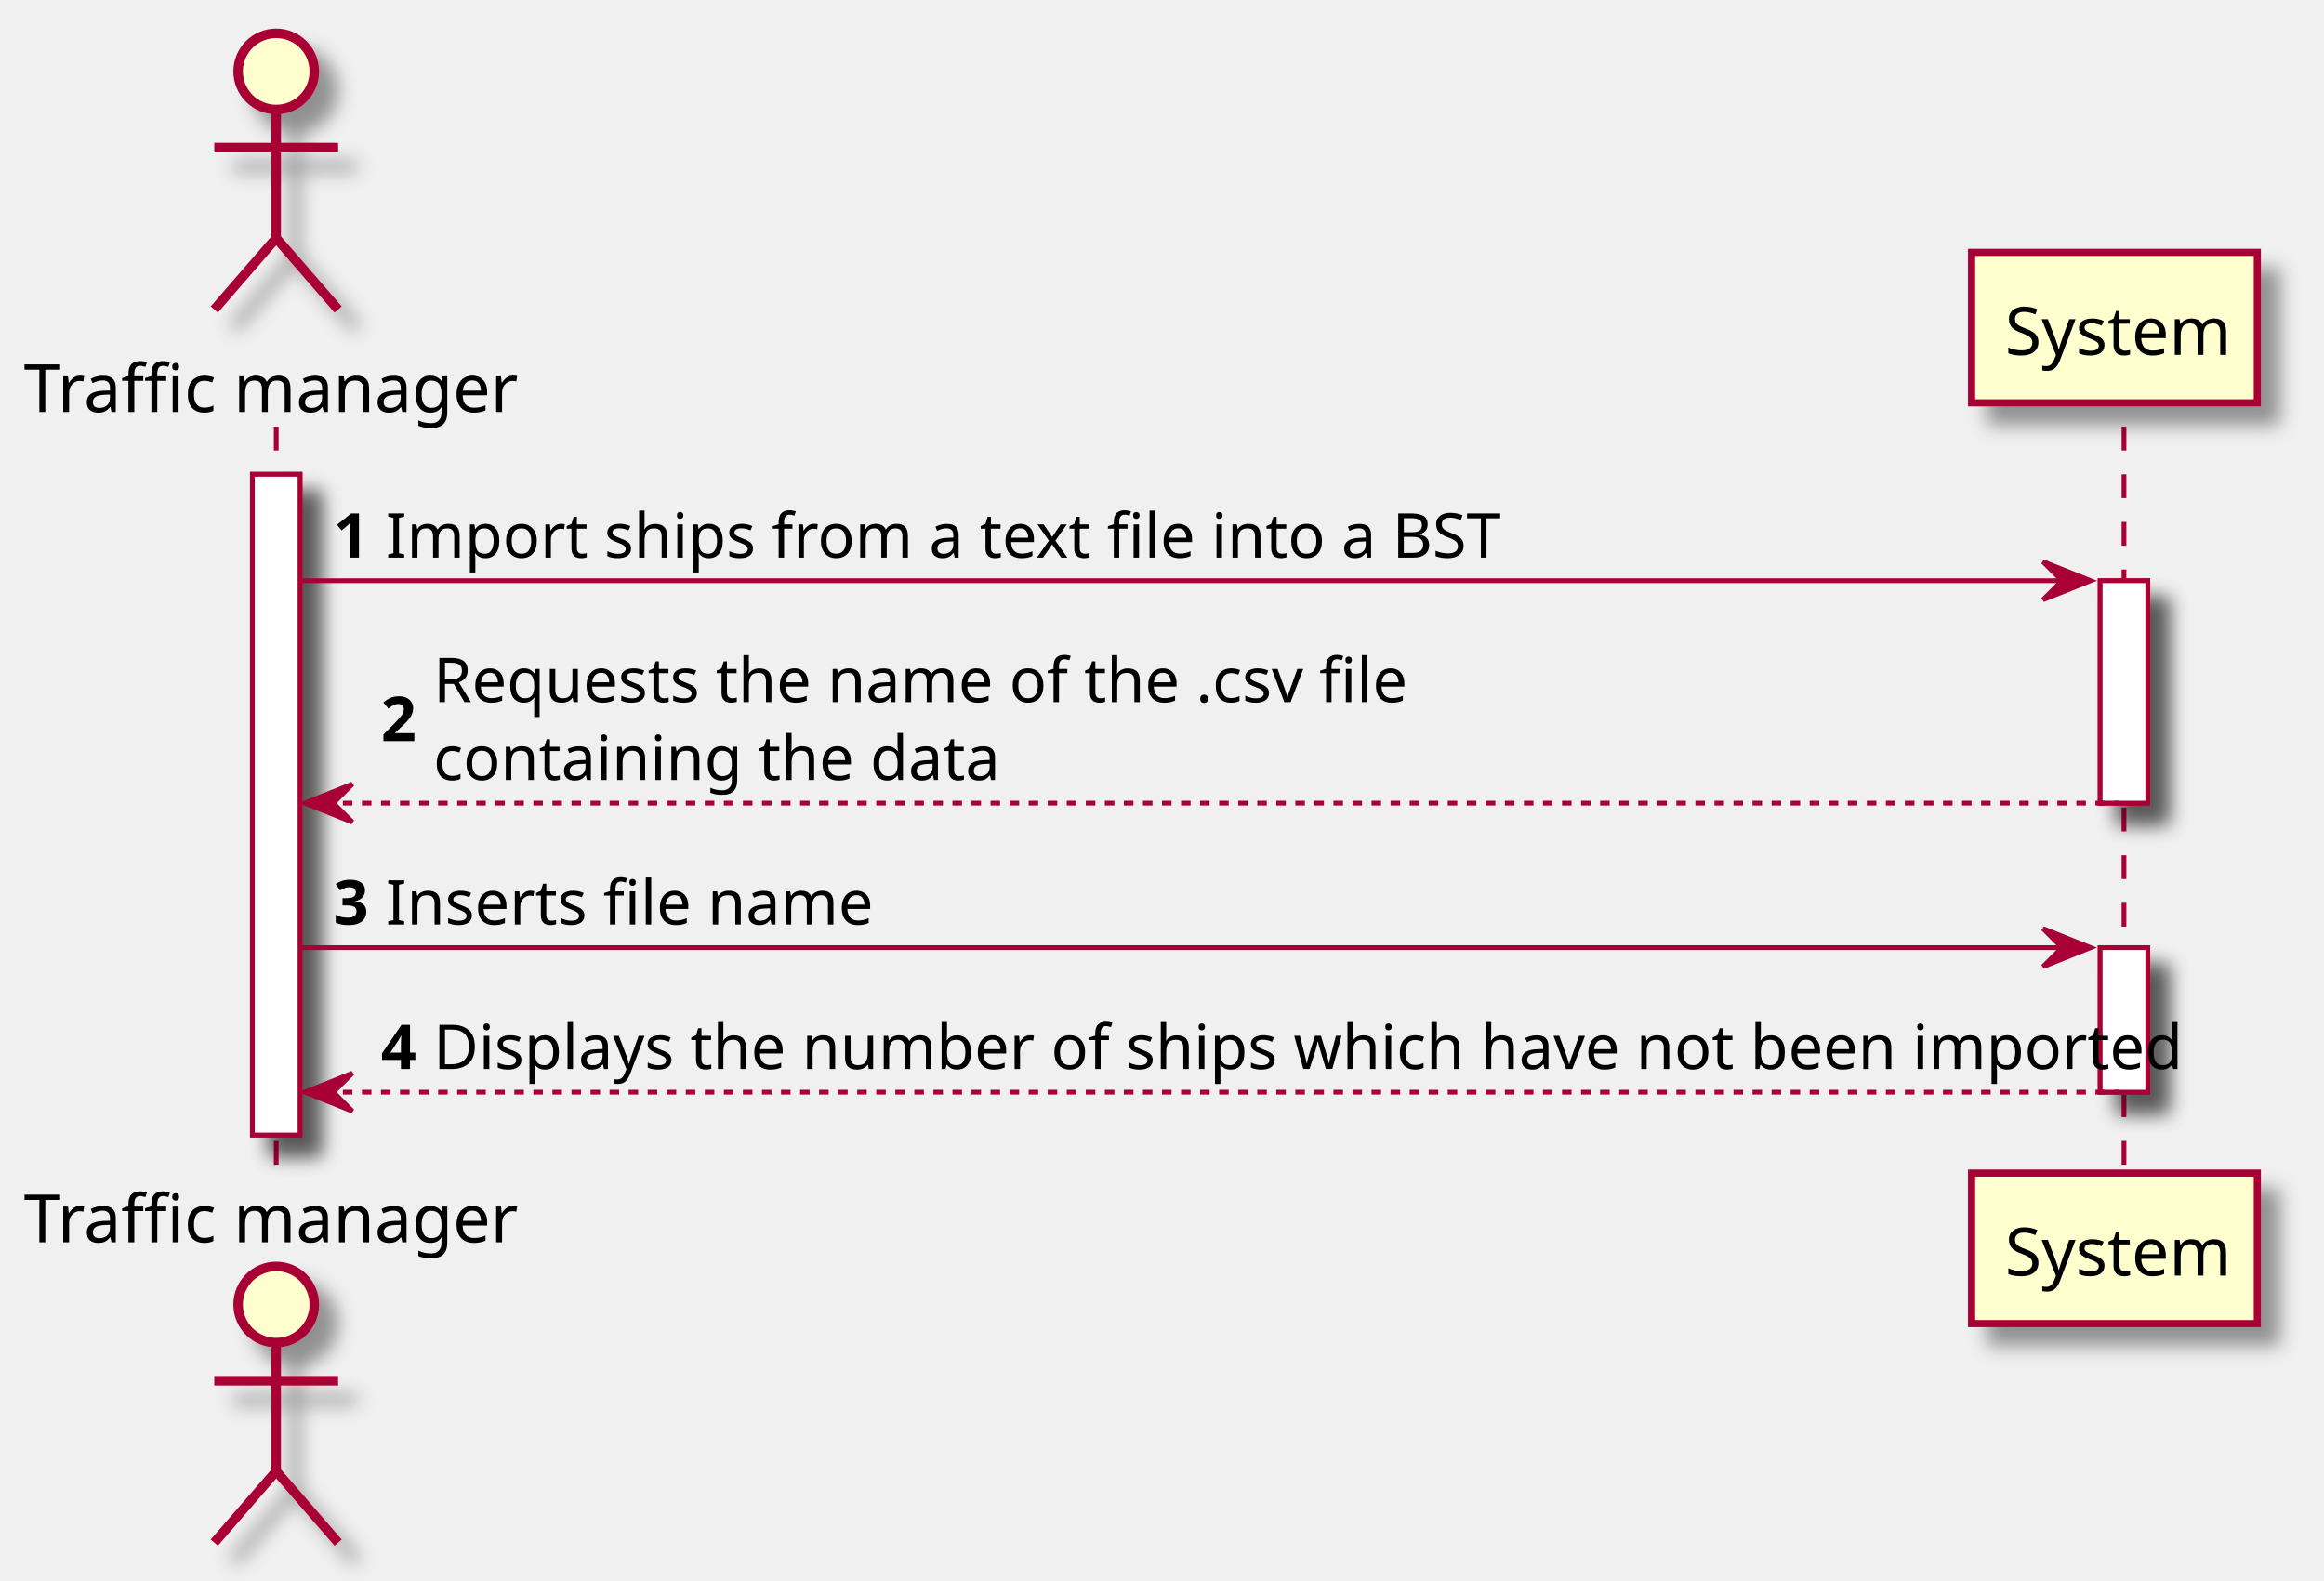
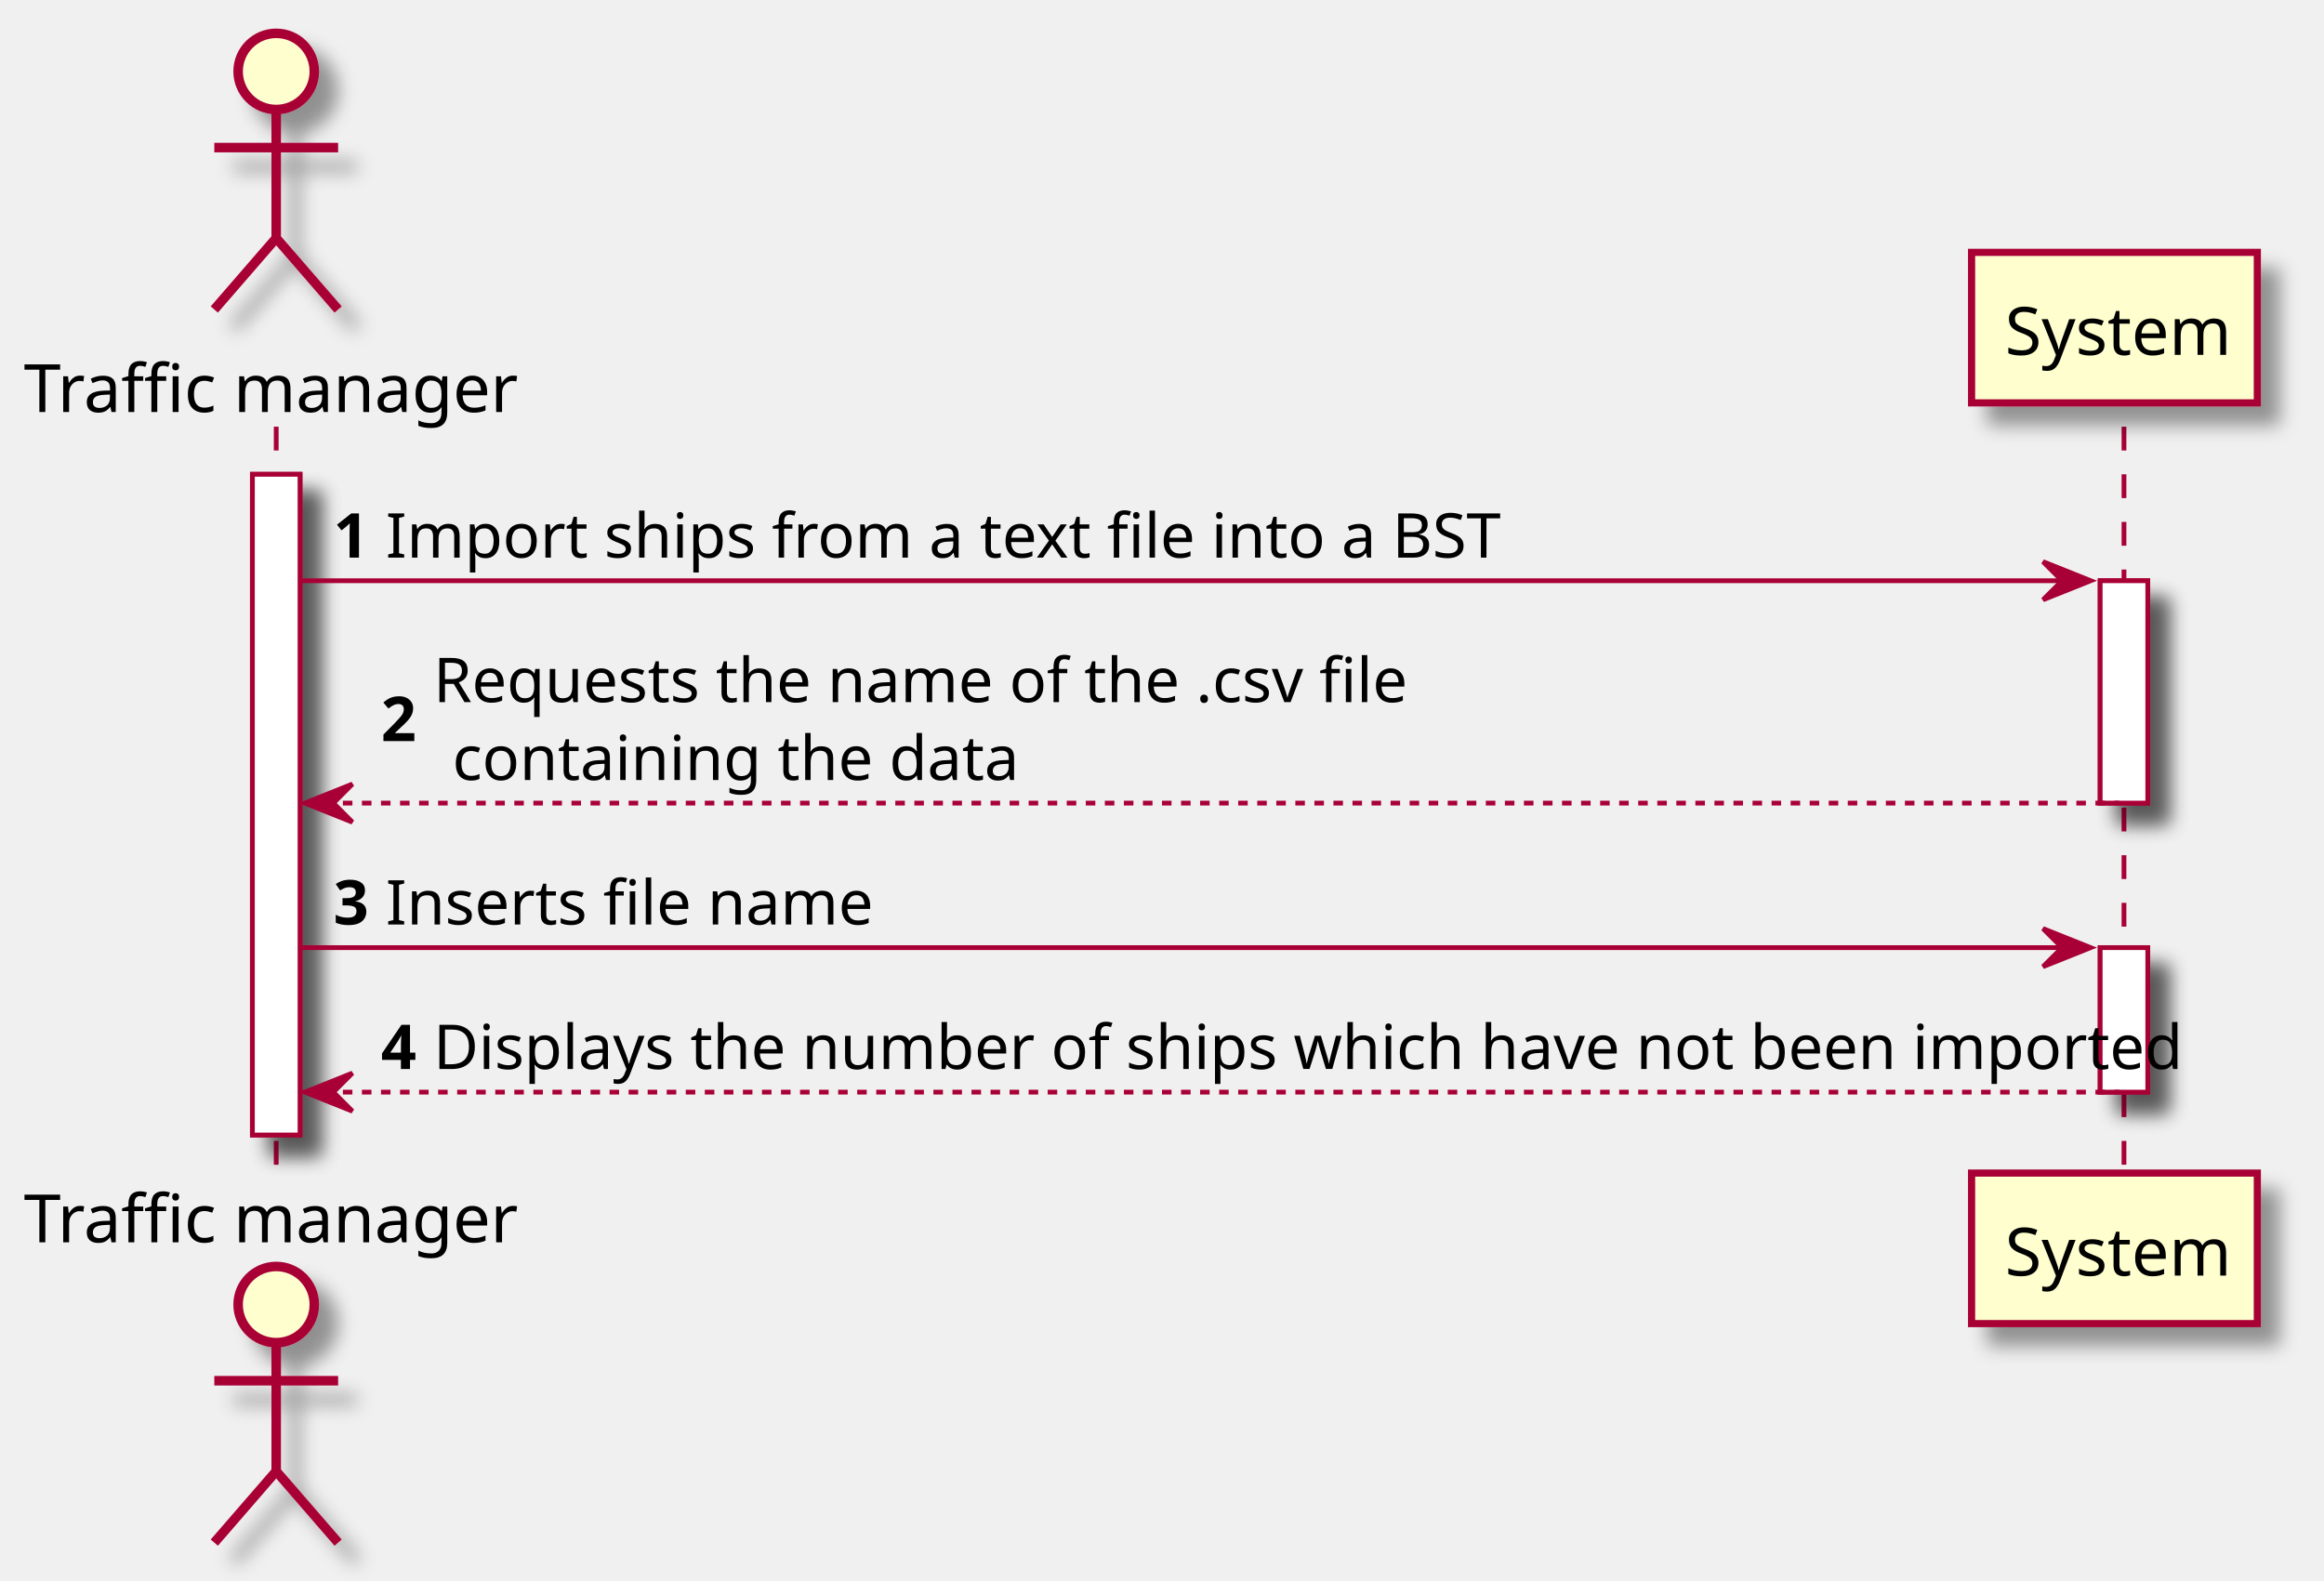
<svg xmlns="http://www.w3.org/2000/svg" contentScriptType="application/ecmascript" contentStyleType="text/css" height="332px" preserveAspectRatio="none" style="width:488px;height:332px;background:#FFFFFF;" version="1.1" viewBox="0 0 488 332" width="488px" zoomAndPan="magnify">
  <defs>
-     <filter height="300%" id="fje6coqdqxcbp" width="300%" x="-1" y="-1">
+     <filter height="300%" id="f10al2xwdwmybt" width="300%" x="-1" y="-1">
      <feGaussianBlur result="blurOut" stdDeviation="2.0" />
      <feColorMatrix in="blurOut" result="blurOut2" type="matrix" values="0 0 0 0 0 0 0 0 0 0 0 0 0 0 0 0 0 0 .4 0" />
      <feOffset dx="4.0" dy="4.0" in="blurOut2" result="blurOut3" />
      <feBlend in="SourceGraphic" in2="blurOut3" mode="normal" />
    </filter>
  </defs>
  <g>
-     <rect fill="#FFFFFF" filter="url(#fje6coqdqxcbp)" height="138.758" style="stroke:#A80036;stroke-width:1.0;" width="10" x="53" y="99.609" />
-     <rect fill="#FFFFFF" filter="url(#fje6coqdqxcbp)" height="46.703" style="stroke:#A80036;stroke-width:1.0;" width="10" x="441" y="121.961" />
-     <rect fill="#FFFFFF" filter="url(#fje6coqdqxcbp)" height="30.352" style="stroke:#A80036;stroke-width:1.0;" width="10" x="441" y="199.016" />
+     <rect fill="#FFFFFF" filter="url(#f10al2xwdwmybt)" height="138.758" style="stroke:#A80036;stroke-width:1.0;" width="10" x="53" y="99.609" />
+     <rect fill="#FFFFFF" filter="url(#f10al2xwdwmybt)" height="46.703" style="stroke:#A80036;stroke-width:1.0;" width="10" x="441" y="121.961" />
+     <rect fill="#FFFFFF" filter="url(#f10al2xwdwmybt)" height="30.352" style="stroke:#A80036;stroke-width:1.0;" width="10" x="441" y="199.016" />
    <line style="stroke:#A80036;stroke-width:1.0;stroke-dasharray:5.0,5.0;" x1="58" x2="58" y1="89.609" y2="247.367" />
    <line style="stroke:#A80036;stroke-width:1.0;stroke-dasharray:5.0,5.0;" x1="446" x2="446" y1="89.609" y2="247.367" />
    <text fill="#000000" font-family="sans-serif" font-size="14" lengthAdjust="spacing" textLength="100" x="5" y="86.533">Traffic manager</text>
-     <ellipse cx="58" cy="15" fill="#FEFECE" filter="url(#fje6coqdqxcbp)" rx="8" ry="8" style="stroke:#A80036;stroke-width:2.0;" />
-     <path d="M58,23 L58,50 M45,31 L71,31 M58,50 L45,65 M58,50 L71,65 " fill="none" filter="url(#fje6coqdqxcbp)" style="stroke:#A80036;stroke-width:2.0;" />
+     <ellipse cx="58" cy="15" fill="#FEFECE" filter="url(#f10al2xwdwmybt)" rx="8" ry="8" style="stroke:#A80036;stroke-width:2.0;" />
+     <path d="M58,23 L58,50 M45,31 L71,31 M58,50 L45,65 M58,50 L71,65 " fill="none" filter="url(#f10al2xwdwmybt)" style="stroke:#A80036;stroke-width:2.0;" />
    <text fill="#000000" font-family="sans-serif" font-size="14" lengthAdjust="spacing" textLength="100" x="5" y="260.9">Traffic manager</text>
-     <ellipse cx="58" cy="273.977" fill="#FEFECE" filter="url(#fje6coqdqxcbp)" rx="8" ry="8" style="stroke:#A80036;stroke-width:2.0;" />
-     <path d="M58,281.977 L58,308.977 M45,289.977 L71,289.977 M58,308.977 L45,323.977 M58,308.977 L71,323.977 " fill="none" filter="url(#fje6coqdqxcbp)" style="stroke:#A80036;stroke-width:2.0;" />
-     <rect fill="#FEFECE" filter="url(#fje6coqdqxcbp)" height="31.609" style="stroke:#A80036;stroke-width:1.5;" width="60" x="414" y="53" />
+     <ellipse cx="58" cy="273.977" fill="#FEFECE" filter="url(#f10al2xwdwmybt)" rx="8" ry="8" style="stroke:#A80036;stroke-width:2.0;" />
+     <path d="M58,281.977 L58,308.977 M45,289.977 L71,289.977 M58,308.977 L45,323.977 M58,308.977 L71,323.977 " fill="none" filter="url(#f10al2xwdwmybt)" style="stroke:#A80036;stroke-width:2.0;" />
+     <rect fill="#FEFECE" filter="url(#f10al2xwdwmybt)" height="31.609" style="stroke:#A80036;stroke-width:1.5;" width="60" x="414" y="53" />
    <text fill="#000000" font-family="sans-serif" font-size="14" lengthAdjust="spacing" textLength="46" x="421" y="74.533">System</text>
-     <rect fill="#FEFECE" filter="url(#fje6coqdqxcbp)" height="31.609" style="stroke:#A80036;stroke-width:1.5;" width="60" x="414" y="246.367" />
+     <rect fill="#FEFECE" filter="url(#f10al2xwdwmybt)" height="31.609" style="stroke:#A80036;stroke-width:1.5;" width="60" x="414" y="246.367" />
    <text fill="#000000" font-family="sans-serif" font-size="14" lengthAdjust="spacing" textLength="46" x="421" y="267.9">System</text>
-     <rect fill="#FFFFFF" filter="url(#fje6coqdqxcbp)" height="138.758" style="stroke:#A80036;stroke-width:1.0;" width="10" x="53" y="99.609" />
-     <rect fill="#FFFFFF" filter="url(#fje6coqdqxcbp)" height="46.703" style="stroke:#A80036;stroke-width:1.0;" width="10" x="441" y="121.961" />
-     <rect fill="#FFFFFF" filter="url(#fje6coqdqxcbp)" height="30.352" style="stroke:#A80036;stroke-width:1.0;" width="10" x="441" y="199.016" />
+     <rect fill="#FFFFFF" filter="url(#f10al2xwdwmybt)" height="138.758" style="stroke:#A80036;stroke-width:1.0;" width="10" x="53" y="99.609" />
+     <rect fill="#FFFFFF" filter="url(#f10al2xwdwmybt)" height="46.703" style="stroke:#A80036;stroke-width:1.0;" width="10" x="441" y="121.961" />
+     <rect fill="#FFFFFF" filter="url(#f10al2xwdwmybt)" height="30.352" style="stroke:#A80036;stroke-width:1.0;" width="10" x="441" y="199.016" />
    <polygon fill="#A80036" points="429,117.961,439,121.961,429,125.961,433,121.961" style="stroke:#A80036;stroke-width:1.0;" />
    <line style="stroke:#A80036;stroke-width:1.0;" x1="63" x2="435" y1="121.961" y2="121.961" />
    <text fill="#000000" font-family="sans-serif" font-size="13" font-weight="bold" lengthAdjust="spacing" textLength="7" x="70" y="117.105">1</text>
    <text fill="#000000" font-family="sans-serif" font-size="13" lengthAdjust="spacing" textLength="222" x="81" y="117.105">Import ships from a text file into a BST</text>
    <polygon fill="#A80036" points="74,164.664,64,168.664,74,172.664,70,168.664" style="stroke:#A80036;stroke-width:1.0;" />
    <line style="stroke:#A80036;stroke-width:1.0;stroke-dasharray:2.0,2.0;" x1="68" x2="445" y1="168.664" y2="168.664" />
    <text fill="#000000" font-family="sans-serif" font-size="13" font-weight="bold" lengthAdjust="spacing" textLength="7" x="80" y="155.632">2</text>
    <text fill="#000000" font-family="sans-serif" font-size="13" lengthAdjust="spacing" textLength="196" x="91" y="147.456">Requests the name of the .csv file</text>
-     <text fill="#000000" font-family="sans-serif" font-size="13" lengthAdjust="spacing" textLength="110" x="91" y="163.808">containing the data</text>
+     <text fill="#000000" font-family="sans-serif" font-size="13" lengthAdjust="spacing" textLength="110" x="95" y="163.808">containing the data</text>
    <polygon fill="#A80036" points="429,195.016,439,199.016,429,203.016,433,199.016" style="stroke:#A80036;stroke-width:1.0;" />
    <line style="stroke:#A80036;stroke-width:1.0;" x1="63" x2="435" y1="199.016" y2="199.016" />
    <text fill="#000000" font-family="sans-serif" font-size="13" font-weight="bold" lengthAdjust="spacing" textLength="7" x="70" y="194.159">3</text>
    <text fill="#000000" font-family="sans-serif" font-size="13" lengthAdjust="spacing" textLength="95" x="81" y="194.159">Inserts file name</text>
    <polygon fill="#A80036" points="74,225.367,64,229.367,74,233.367,70,229.367" style="stroke:#A80036;stroke-width:1.0;" />
    <line style="stroke:#A80036;stroke-width:1.0;stroke-dasharray:2.0,2.0;" x1="68" x2="445" y1="229.367" y2="229.367" />
    <text fill="#000000" font-family="sans-serif" font-size="13" font-weight="bold" lengthAdjust="spacing" textLength="7" x="80" y="224.511">4</text>
    <text fill="#000000" font-family="sans-serif" font-size="13" lengthAdjust="spacing" textLength="343" x="91" y="224.511">Displays the number of ships which have not been imported</text>
  </g>
</svg>
